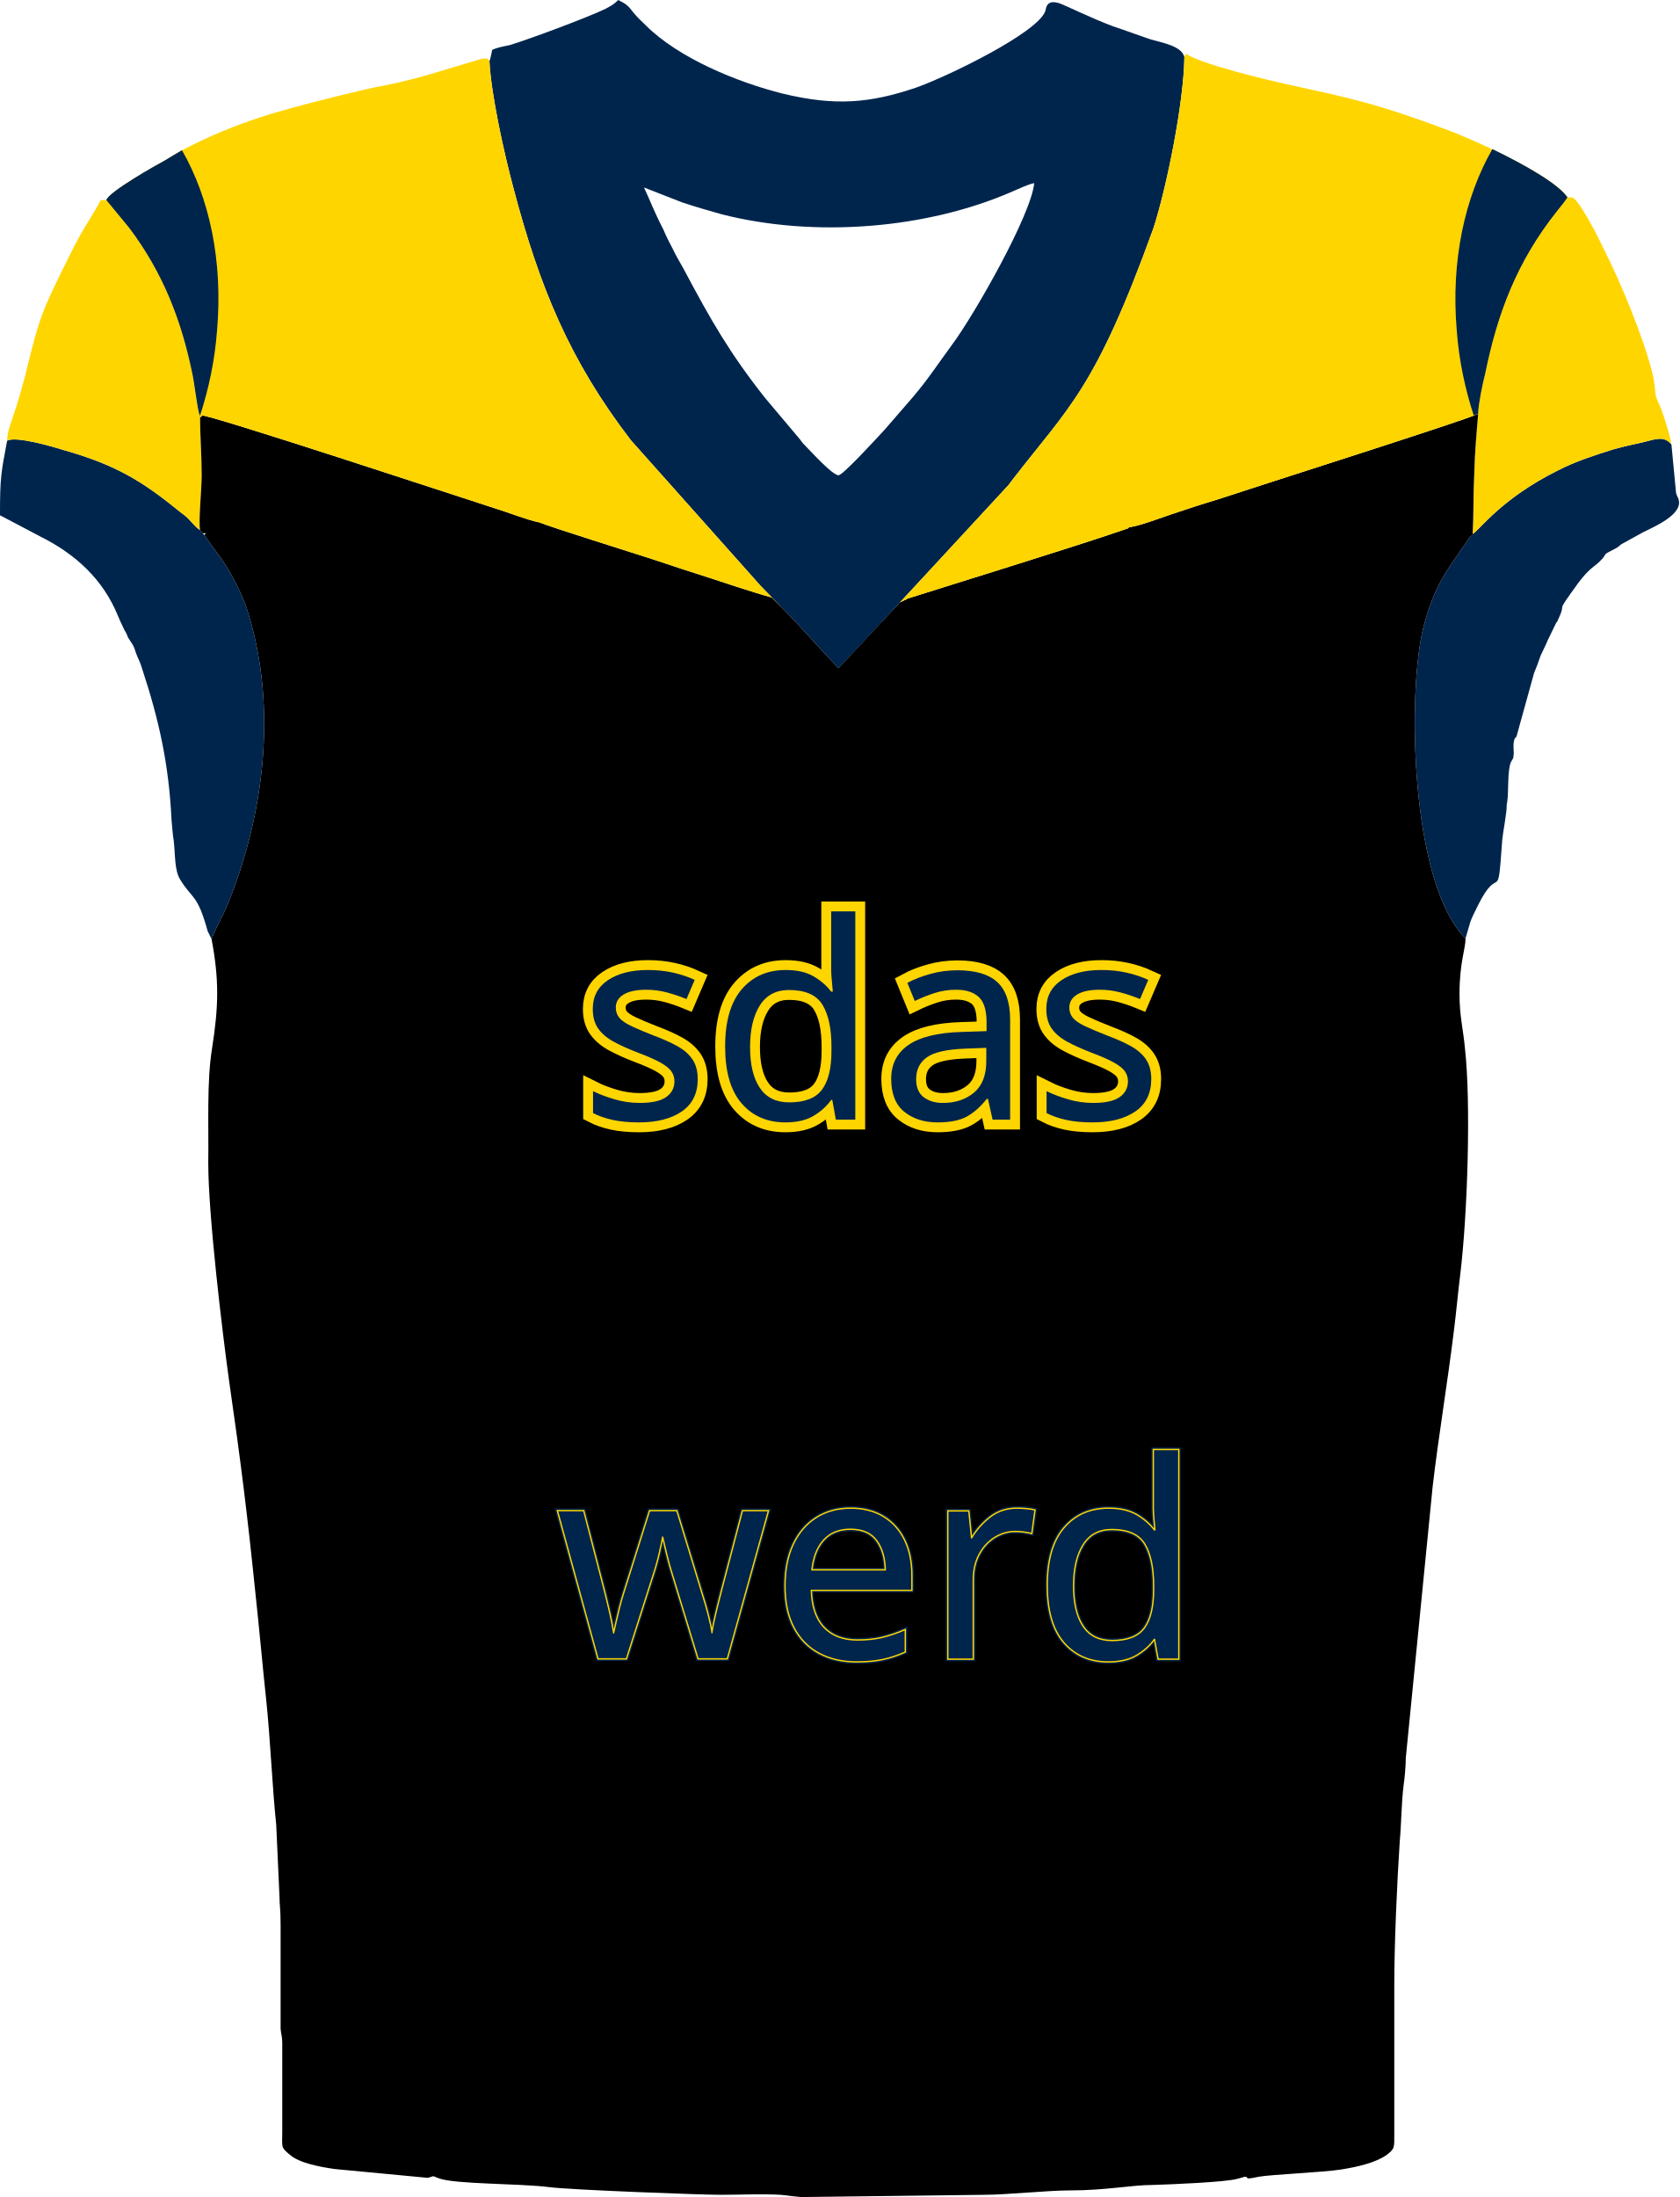
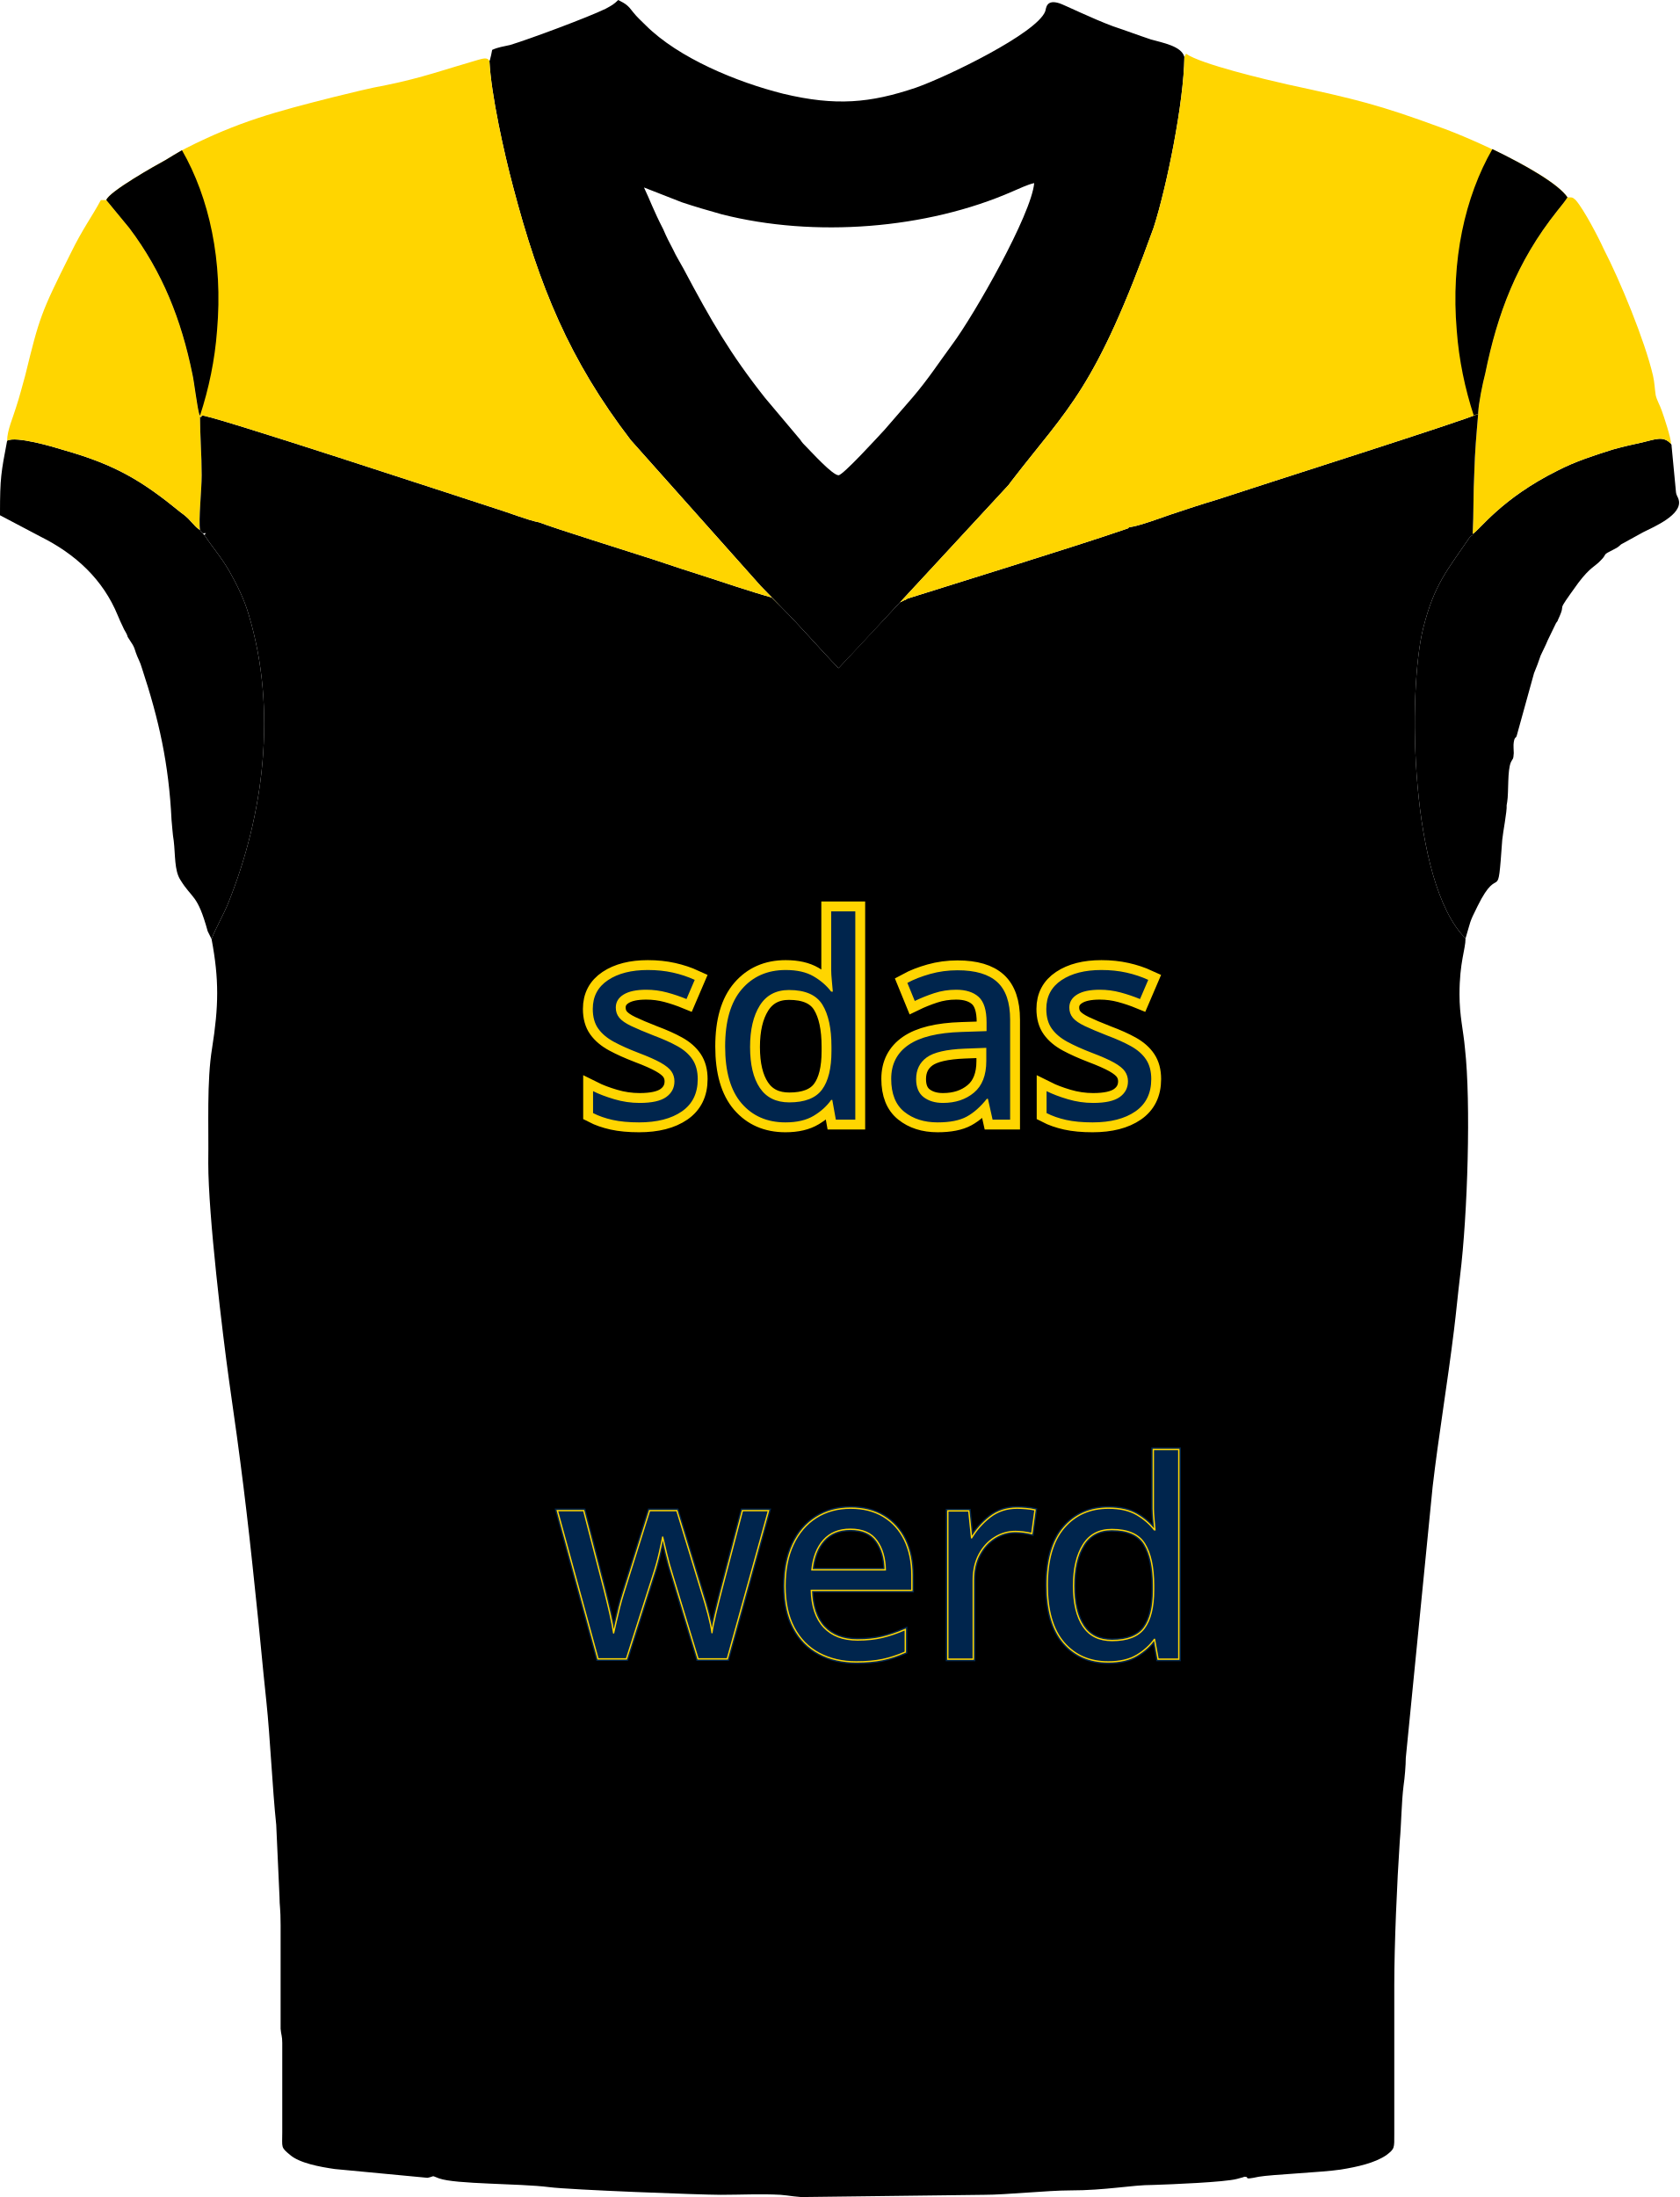
<svg xmlns="http://www.w3.org/2000/svg" xml:space="preserve" width="100%" height="100%" version="1.1" shape-rendering="geometricPrecision" text-rendering="geometricPrecision" image-rendering="optimizeQuality" fill-rule="evenodd" clip-rule="evenodd" viewBox="0 0 3064 4008" preserveAspectRatio="xMidYMid meet">
  <defs>
    <style data-fonts="true">@font-face { font-family: 'font_1'; src: url('http://127.0.0.1:8000/storage/fonts/5ZIyXfnllvfea2c03RF0XvhB4s9AbiJS5UuPNvgP') format('truetype'); }@font-face { font-family: 'font_2'; src: url('http://127.0.0.1:8000/storage/fonts/HiTBF8CNdPuu1yhMAdkdrafbOxzCEGWugdII81Rt') format('truetype'); }@font-face { font-family: 'font_3'; src: url('http://127.0.0.1:8000/storage/fonts/NTEl0gVIgAt3bQrdxmwPc3g1o1VAdu4adzElDKs8') format('truetype'); }</style>
    <clipPath id="clip-app-1777275689566">
-       <path fill="#000000" d="M365 760c0,35 3,70 3,107 0,26 -6,82 -3,100l3 4 2 2c6,0 7,-2 3,3 14,22 30,39 46,67 13,23 27,51 35,79 52,173 27,365 -37,524 -9,23 -23,46 -31,67 14,74 13,123 1,199 -10,61 -6,140 -7,210 0,95 26,311 38,397 21,145 33,241 48,387 7,64 13,133 20,198 7,66 11,159 18,225l6 132c0,16 2,20 2,51l0 189c1,12 3,13 3,26l0 163c0,28 -3,27 14,41 17,15 54,22 82,26l169 16c15,-3 5,-5 21,1 30,11 146,9 201,16 38,5 277,14 313,14 35,0 74,-2 109,0 15,1 33,5 47,4l325 -4c39,0 117,-8 155,-8 68,0 113,-10 153,-10 32,-1 131,-5 153,-11l11 -3c1,0 2,-1 2,-1 13,0 -6,7 27,0 23,-4 116,-8 149,-13 31,-5 62,-12 83,-26 16,-12 15,-13 15,-39l0 -272c0,-73 5,-188 10,-262 3,-33 3,-70 7,-102 2,-13 4,-37 4,-50l49 -495c11,-94 27,-188 39,-286 4,-32 7,-65 11,-98 14,-113 20,-317 9,-415 -3,-34 -10,-59 -10,-99 0,-59 11,-82 11,-102 -102,-102 -106,-453 -77,-567 20,-79 44,-105 82,-161l2 -3 3 -3 3 -2 0 -2c2,-37 1,-75 3,-112 1,-38 4,-71 7,-106l-3 0c-9,7 -409,134 -475,156 -27,8 -54,17 -81,26 -21,7 -57,21 -78,24l-2 2c-64,22 -135,44 -201,65l-201 63 -5 3 -1 0 -8 4c-53,57 -99,106 -112,120 -35,-36 -69,-76 -104,-111l-18 -18c-33,-9 -99,-31 -114,-36 -35,-11 -68,-22 -104,-34 -40,-13 -178,-56 -206,-67 -21,-4 -56,-18 -79,-25 -59,-19 -529,-174 -537,-170 -1,4 0,3 -3,2z" data-part-name="svg-part-3" class="svg-hoverable selected selected-svg-part" style="cursor: pointer; transition: 0.3s;" />
+       <path fill="#000000" d="M365 760c0,35 3,70 3,107 0,26 -6,82 -3,100l3 4 2 2c6,0 7,-2 3,3 14,22 30,39 46,67 13,23 27,51 35,79 52,173 27,365 -37,524 -9,23 -23,46 -31,67 14,74 13,123 1,199 -10,61 -6,140 -7,210 0,95 26,311 38,397 21,145 33,241 48,387 7,64 13,133 20,198 7,66 11,159 18,225l6 132c0,16 2,20 2,51l0 189c1,12 3,13 3,26l0 163c0,28 -3,27 14,41 17,15 54,22 82,26l169 16c15,-3 5,-5 21,1 30,11 146,9 201,16 38,5 277,14 313,14 35,0 74,-2 109,0 15,1 33,5 47,4l325 -4c39,0 117,-8 155,-8 68,0 113,-10 153,-10 32,-1 131,-5 153,-11l11 -3c1,0 2,-1 2,-1 13,0 -6,7 27,0 23,-4 116,-8 149,-13 31,-5 62,-12 83,-26 16,-12 15,-13 15,-39l0 -272c0,-73 5,-188 10,-262 3,-33 3,-70 7,-102 2,-13 4,-37 4,-50l49 -495c11,-94 27,-188 39,-286 4,-32 7,-65 11,-98 14,-113 20,-317 9,-415 -3,-34 -10,-59 -10,-99 0,-59 11,-82 11,-102 -102,-102 -106,-453 -77,-567 20,-79 44,-105 82,-161l2 -3 3 -3 3 -2 0 -2c2,-37 1,-75 3,-112 1,-38 4,-71 7,-106l-3 0c-9,7 -409,134 -475,156 -27,8 -54,17 -81,26 -21,7 -57,21 -78,24l-2 2c-64,22 -135,44 -201,65l-201 63 -5 3 -1 0 -8 4c-53,57 -99,106 -112,120 -35,-36 -69,-76 -104,-111l-18 -18c-33,-9 -99,-31 -114,-36 -35,-11 -68,-22 -104,-34 -40,-13 -178,-56 -206,-67 -21,-4 -56,-18 -79,-25 -59,-19 -529,-174 -537,-170 -1,4 0,3 -3,2z" data-part-name="svg-part-3" class="svg-hoverable selected-svg-part" style="cursor: pointer; transition: 0.3s;" />
    </clipPath>
    <clipPath id="clip-app-1777287727939">
-       <path fill="#000000" d="M365 760c0,35 3,70 3,107 0,26 -6,82 -3,100l3 4 2 2c6,0 7,-2 3,3 14,22 30,39 46,67 13,23 27,51 35,79 52,173 27,365 -37,524 -9,23 -23,46 -31,67 14,74 13,123 1,199 -10,61 -6,140 -7,210 0,95 26,311 38,397 21,145 33,241 48,387 7,64 13,133 20,198 7,66 11,159 18,225l6 132c0,16 2,20 2,51l0 189c1,12 3,13 3,26l0 163c0,28 -3,27 14,41 17,15 54,22 82,26l169 16c15,-3 5,-5 21,1 30,11 146,9 201,16 38,5 277,14 313,14 35,0 74,-2 109,0 15,1 33,5 47,4l325 -4c39,0 117,-8 155,-8 68,0 113,-10 153,-10 32,-1 131,-5 153,-11l11 -3c1,0 2,-1 2,-1 13,0 -6,7 27,0 23,-4 116,-8 149,-13 31,-5 62,-12 83,-26 16,-12 15,-13 15,-39l0 -272c0,-73 5,-188 10,-262 3,-33 3,-70 7,-102 2,-13 4,-37 4,-50l49 -495c11,-94 27,-188 39,-286 4,-32 7,-65 11,-98 14,-113 20,-317 9,-415 -3,-34 -10,-59 -10,-99 0,-59 11,-82 11,-102 -102,-102 -106,-453 -77,-567 20,-79 44,-105 82,-161l2 -3 3 -3 3 -2 0 -2c2,-37 1,-75 3,-112 1,-38 4,-71 7,-106l-3 0c-9,7 -409,134 -475,156 -27,8 -54,17 -81,26 -21,7 -57,21 -78,24l-2 2c-64,22 -135,44 -201,65l-201 63 -5 3 -1 0 -8 4c-53,57 -99,106 -112,120 -35,-36 -69,-76 -104,-111l-18 -18c-33,-9 -99,-31 -114,-36 -35,-11 -68,-22 -104,-34 -40,-13 -178,-56 -206,-67 -21,-4 -56,-18 -79,-25 -59,-19 -529,-174 -537,-170 -1,4 0,3 -3,2z" data-part-name="svg-part-3" class="svg-hoverable selected selected-svg-part" style="cursor: pointer; transition: 0.3s;" />
+       <path fill="#000000" d="M365 760c0,35 3,70 3,107 0,26 -6,82 -3,100l3 4 2 2c6,0 7,-2 3,3 14,22 30,39 46,67 13,23 27,51 35,79 52,173 27,365 -37,524 -9,23 -23,46 -31,67 14,74 13,123 1,199 -10,61 -6,140 -7,210 0,95 26,311 38,397 21,145 33,241 48,387 7,64 13,133 20,198 7,66 11,159 18,225l6 132c0,16 2,20 2,51l0 189c1,12 3,13 3,26l0 163c0,28 -3,27 14,41 17,15 54,22 82,26l169 16c15,-3 5,-5 21,1 30,11 146,9 201,16 38,5 277,14 313,14 35,0 74,-2 109,0 15,1 33,5 47,4l325 -4c39,0 117,-8 155,-8 68,0 113,-10 153,-10 32,-1 131,-5 153,-11l11 -3c1,0 2,-1 2,-1 13,0 -6,7 27,0 23,-4 116,-8 149,-13 31,-5 62,-12 83,-26 16,-12 15,-13 15,-39l0 -272c0,-73 5,-188 10,-262 3,-33 3,-70 7,-102 2,-13 4,-37 4,-50l49 -495c11,-94 27,-188 39,-286 4,-32 7,-65 11,-98 14,-113 20,-317 9,-415 -3,-34 -10,-59 -10,-99 0,-59 11,-82 11,-102 -102,-102 -106,-453 -77,-567 20,-79 44,-105 82,-161l2 -3 3 -3 3 -2 0 -2c2,-37 1,-75 3,-112 1,-38 4,-71 7,-106l-3 0c-9,7 -409,134 -475,156 -27,8 -54,17 -81,26 -21,7 -57,21 -78,24l-2 2c-64,22 -135,44 -201,65l-201 63 -5 3 -1 0 -8 4c-53,57 -99,106 -112,120 -35,-36 -69,-76 -104,-111l-18 -18c-33,-9 -99,-31 -114,-36 -35,-11 -68,-22 -104,-34 -40,-13 -178,-56 -206,-67 -21,-4 -56,-18 -79,-25 -59,-19 -529,-174 -537,-170 -1,4 0,3 -3,2z" data-part-name="svg-part-3" class="svg-hoverable selected-svg-part" style="cursor: pointer; transition: 0.3s;" />
    </clipPath>
  </defs>
  <g id="Layer_x0020_1">
-     <path fill="#00254D" d="M1530 867c-11,0 -49,-42 -58,-51 -6,-6 -8,-8 -12,-14l-64 -76c-64,-81 -98,-140 -149,-236 -7,-13 -13,-22 -19,-35 -7,-13 -12,-23 -18,-37 -18,-35 -24,-53 -35,-76l69 27c24,8 48,15 73,22 169,43 374,27 531,-42 12,-5 26,-12 39,-15 -5,57 -109,240 -150,295 -25,34 -43,62 -71,95l-52 60c-13,14 -76,83 -84,83zm-637 -756c3,62 27,169 43,229 48,183 103,317 215,463l237 266 38 39c35,35 69,75 104,111 35,-36 309,-333 310,-334l6 -8c104,-135 152,-165 259,-462 24,-75 55,-228 56,-311 -5,-20 -40,-26 -61,-32 -24,-8 -45,-16 -69,-24 -38,-14 -91,-40 -98,-42 -25,-8 -24,10 -26,15 -16,40 -179,119 -236,139 -83,28 -146,34 -242,11 -84,-21 -191,-65 -251,-125 -8,-8 -16,-15 -23,-24 -9,-12 -13,-15 -27,-22 -8,8 -12,10 -23,16 -33,16 -138,55 -174,66 -13,3 -22,4 -33,9 -1,5 -1,5 -2,10l-2 8c0,1 -1,2 -1,2z" id="svg-part-0" data-part-name="svg-part-0" class="svg-hoverable" style="cursor: pointer; transition: 0.3s;" />
-     <path fill="#00254D" d="M13 804c-11,58 -13,68 -13,132l0 4 74 39c64,32 114,78 141,144 3,7 5,12 9,20 3,8 7,11 9,19l9 14c3,5 4,9 6,15 3,9 8,17 11,28 31,94 49,174 54,277 1,9 2,27 4,38 3,25 1,54 12,71 22,36 31,25 50,94l7 14c8,-21 22,-44 31,-67 64,-159 89,-351 37,-524 -8,-28 -22,-56 -35,-79 -16,-28 -32,-45 -46,-67l-3 -3 -2 -2 -3 -4c-8,-5 -10,-9 -17,-16 -5,-6 -11,-11 -18,-16 -71,-58 -119,-87 -214,-114 -19,-6 -87,-26 -103,-17zm2674 170l0 2 -3 2 -3 3 -2 3c-38,56 -62,82 -82,161 -29,114 -25,465 77,567 10,-33 6,-27 22,-59 41,-83 36,5 45,-121 1,-12 9,-53 8,-63l1 -6c3,-18 0,-58 7,-73 4,-8 4,-3 5,-16 0,-5 -1,-15 0,-20 2,-12 4,-5 6,-14l31 -112c5,-12 8,-20 12,-32 4,-9 9,-18 13,-28l15 -31c1,-2 3,-3 4,-7 18,-38 -10,-2 37,-67 22,-29 30,-29 41,-41 13,-13 0,-8 24,-20 8,-4 7,-4 13,-9l40 -22c20,-10 72,-32 65,-59 -1,-5 -4,-7 -5,-14l-8 -84c0,-3 0,-2 -1,-4 -14,-16 -30,-8 -52,-3 -19,4 -36,8 -54,13 -35,11 -69,22 -100,38 -105,52 -144,110 -156,116z" id="svg-part-1" data-part-name="svg-part-1" class="svg-hoverable" style="cursor: pointer; transition: 0.3s;" />
+     <path fill="#000000" d="M1530 867c-11,0 -49,-42 -58,-51 -6,-6 -8,-8 -12,-14l-64 -76c-64,-81 -98,-140 -149,-236 -7,-13 -13,-22 -19,-35 -7,-13 -12,-23 -18,-37 -18,-35 -24,-53 -35,-76l69 27c24,8 48,15 73,22 169,43 374,27 531,-42 12,-5 26,-12 39,-15 -5,57 -109,240 -150,295 -25,34 -43,62 -71,95l-52 60c-13,14 -76,83 -84,83zm-637 -756c3,62 27,169 43,229 48,183 103,317 215,463l237 266 38 39c35,35 69,75 104,111 35,-36 309,-333 310,-334l6 -8c104,-135 152,-165 259,-462 24,-75 55,-228 56,-311 -5,-20 -40,-26 -61,-32 -24,-8 -45,-16 -69,-24 -38,-14 -91,-40 -98,-42 -25,-8 -24,10 -26,15 -16,40 -179,119 -236,139 -83,28 -146,34 -242,11 -84,-21 -191,-65 -251,-125 -8,-8 -16,-15 -23,-24 -9,-12 -13,-15 -27,-22 -8,8 -12,10 -23,16 -33,16 -138,55 -174,66 -13,3 -22,4 -33,9 -1,5 -1,5 -2,10l-2 8c0,1 -1,2 -1,2z" id="svg-part-0" data-part-name="svg-part-0" class="svg-hoverable selected" style="cursor: pointer; transition: 0.3s;" />
+     <path fill="#000000" d="M13 804c-11,58 -13,68 -13,132l0 4 74 39c64,32 114,78 141,144 3,7 5,12 9,20 3,8 7,11 9,19l9 14c3,5 4,9 6,15 3,9 8,17 11,28 31,94 49,174 54,277 1,9 2,27 4,38 3,25 1,54 12,71 22,36 31,25 50,94l7 14c8,-21 22,-44 31,-67 64,-159 89,-351 37,-524 -8,-28 -22,-56 -35,-79 -16,-28 -32,-45 -46,-67l-3 -3 -2 -2 -3 -4c-8,-5 -10,-9 -17,-16 -5,-6 -11,-11 -18,-16 -71,-58 -119,-87 -214,-114 -19,-6 -87,-26 -103,-17zm2674 170l0 2 -3 2 -3 3 -2 3c-38,56 -62,82 -82,161 -29,114 -25,465 77,567 10,-33 6,-27 22,-59 41,-83 36,5 45,-121 1,-12 9,-53 8,-63l1 -6c3,-18 0,-58 7,-73 4,-8 4,-3 5,-16 0,-5 -1,-15 0,-20 2,-12 4,-5 6,-14l31 -112c5,-12 8,-20 12,-32 4,-9 9,-18 13,-28l15 -31c1,-2 3,-3 4,-7 18,-38 -10,-2 37,-67 22,-29 30,-29 41,-41 13,-13 0,-8 24,-20 8,-4 7,-4 13,-9l40 -22c20,-10 72,-32 65,-59 -1,-5 -4,-7 -5,-14l-8 -84c0,-3 0,-2 -1,-4 -14,-16 -30,-8 -52,-3 -19,4 -36,8 -54,13 -35,11 -69,22 -100,38 -105,52 -144,110 -156,116z" id="svg-part-1" data-part-name="svg-part-1" class="svg-hoverable" style="cursor: pointer; transition: 0.3s;" />
    <path fill="#FFD500" d="M13 804c16,-9 84,11 103,17 95,27 143,56 214,114 7,5 13,10 18,16 7,7 9,11 17,16 -3,-18 3,-74 3,-100 0,-37 -3,-72 -3,-107 -4,-6 -11,-65 -14,-78 -20,-98 -54,-185 -115,-266l-42 -51 -10 0c-16,30 -33,52 -55,97 -55,110 -57,117 -83,223 -6,21 -10,38 -17,59 -5,17 -16,41 -16,60zm2697 -123c-5,19 -12,54 -13,72l0 3c-3,35 -6,68 -7,106 -2,37 -1,75 -3,112 12,-6 51,-64 156,-116 31,-16 65,-27 100,-38 18,-5 35,-9 54,-13 22,-5 38,-13 52,3 0,-11 -13,-50 -17,-61 -3,-9 -9,-19 -11,-28 -2,-13 -2,-23 -5,-36 -15,-64 -60,-173 -90,-231 -9,-20 -36,-72 -51,-89 -6,-5 -5,-5 -15,-5 -5,8 -12,16 -19,25 -74,93 -109,188 -131,296z" id="svg-part-2" data-part-name="svg-part-2" class="svg-hoverable" style="cursor: pointer; transition: 0.3s;" />
-     <path fill="#000000" d="M365 760c0,35 3,70 3,107 0,26 -6,82 -3,100l3 4 2 2c6,0 7,-2 3,3 14,22 30,39 46,67 13,23 27,51 35,79 52,173 27,365 -37,524 -9,23 -23,46 -31,67 14,74 13,123 1,199 -10,61 -6,140 -7,210 0,95 26,311 38,397 21,145 33,241 48,387 7,64 13,133 20,198 7,66 11,159 18,225l6 132c0,16 2,20 2,51l0 189c1,12 3,13 3,26l0 163c0,28 -3,27 14,41 17,15 54,22 82,26l169 16c15,-3 5,-5 21,1 30,11 146,9 201,16 38,5 277,14 313,14 35,0 74,-2 109,0 15,1 33,5 47,4l325 -4c39,0 117,-8 155,-8 68,0 113,-10 153,-10 32,-1 131,-5 153,-11l11 -3c1,0 2,-1 2,-1 13,0 -6,7 27,0 23,-4 116,-8 149,-13 31,-5 62,-12 83,-26 16,-12 15,-13 15,-39l0 -272c0,-73 5,-188 10,-262 3,-33 3,-70 7,-102 2,-13 4,-37 4,-50l49 -495c11,-94 27,-188 39,-286 4,-32 7,-65 11,-98 14,-113 20,-317 9,-415 -3,-34 -10,-59 -10,-99 0,-59 11,-82 11,-102 -102,-102 -106,-453 -77,-567 20,-79 44,-105 82,-161l2 -3 3 -3 3 -2 0 -2c2,-37 1,-75 3,-112 1,-38 4,-71 7,-106l-3 0c-9,7 -409,134 -475,156 -27,8 -54,17 -81,26 -21,7 -57,21 -78,24l-2 2c-64,22 -135,44 -201,65l-201 63 -5 3 -1 0 -8 4c-53,57 -99,106 -112,120 -35,-36 -69,-76 -104,-111l-18 -18c-33,-9 -99,-31 -114,-36 -35,-11 -68,-22 -104,-34 -40,-13 -178,-56 -206,-67 -21,-4 -56,-18 -79,-25 -59,-19 -529,-174 -537,-170 -1,4 0,3 -3,2z" id="svg-part-3" data-part-name="svg-part-3" class="svg-hoverable selected selected-svg-part" style="cursor: pointer; transition: 0.3s;" />
+     <path fill="#000000" d="M365 760c0,35 3,70 3,107 0,26 -6,82 -3,100l3 4 2 2c6,0 7,-2 3,3 14,22 30,39 46,67 13,23 27,51 35,79 52,173 27,365 -37,524 -9,23 -23,46 -31,67 14,74 13,123 1,199 -10,61 -6,140 -7,210 0,95 26,311 38,397 21,145 33,241 48,387 7,64 13,133 20,198 7,66 11,159 18,225l6 132c0,16 2,20 2,51l0 189c1,12 3,13 3,26l0 163c0,28 -3,27 14,41 17,15 54,22 82,26l169 16c15,-3 5,-5 21,1 30,11 146,9 201,16 38,5 277,14 313,14 35,0 74,-2 109,0 15,1 33,5 47,4l325 -4c39,0 117,-8 155,-8 68,0 113,-10 153,-10 32,-1 131,-5 153,-11l11 -3c1,0 2,-1 2,-1 13,0 -6,7 27,0 23,-4 116,-8 149,-13 31,-5 62,-12 83,-26 16,-12 15,-13 15,-39l0 -272c0,-73 5,-188 10,-262 3,-33 3,-70 7,-102 2,-13 4,-37 4,-50l49 -495c11,-94 27,-188 39,-286 4,-32 7,-65 11,-98 14,-113 20,-317 9,-415 -3,-34 -10,-59 -10,-99 0,-59 11,-82 11,-102 -102,-102 -106,-453 -77,-567 20,-79 44,-105 82,-161l2 -3 3 -3 3 -2 0 -2c2,-37 1,-75 3,-112 1,-38 4,-71 7,-106l-3 0c-9,7 -409,134 -475,156 -27,8 -54,17 -81,26 -21,7 -57,21 -78,24l-2 2c-64,22 -135,44 -201,65l-201 63 -5 3 -1 0 -8 4c-53,57 -99,106 -112,120 -35,-36 -69,-76 -104,-111l-18 -18c-33,-9 -99,-31 -114,-36 -35,-11 -68,-22 -104,-34 -40,-13 -178,-56 -206,-67 -21,-4 -56,-18 -79,-25 -59,-19 -529,-174 -537,-170 -1,4 0,3 -3,2z" id="svg-part-3" data-part-name="svg-part-3" class="svg-hoverable selected-svg-part" style="cursor: pointer; transition: 0.3s;" />
    <path fill="#FFD500" d="M2860 360c-27,-41 -174,-107 -230,-127 -114,-42 -156,-52 -281,-79 -40,-9 -158,-37 -185,-56l-3 6c-1,83 -32,236 -56,311 -107,297 -155,327 -259,462l-6 8c0,0 -109,118 -198,214l8 -4 1 0 5 -3 201 -63c66,-21 137,-43 201,-65l2 -2c21,-3 57,-17 78,-24 27,-9 54,-18 81,-26 66,-22 466,-149 475,-156l3 0 0 -3c1,-18 8,-53 13,-72 22,-108 57,-203 131,-296 7,-9 14,-17 19,-25zm-1967 -249c-4,-7 -12,-4 -20,-2 -59,17 -103,33 -167,46 -33,6 -64,14 -97,22 -107,27 -174,45 -269,93 -14,7 -24,14 -38,22 -15,8 -104,58 -108,73l42 51c61,81 95,168 115,266 3,13 10,72 14,78 3,1 2,2 3,-2 8,-4 478,151 537,170 23,7 58,21 79,25 28,11 166,54 206,67 36,12 69,23 104,34 15,5 81,27 114,36l18 18 -38 -39 -237 -266c-112,-146 -167,-280 -215,-463 -16,-60 -40,-167 -43,-229z" id="svg-part-4" data-part-name="svg-part-4" class="svg-hoverable" style="cursor: pointer; transition: 0.3s;" />
-     <path fill="#00254D" d="M2860 360c-17,-25 -79,-60 -137,-88 -50,87 -76,203 -65,331 4,54 15,106 31,155 2,-1 4,-2 5,-2l3 0 0 -3c1,-18 8,-53 13,-72 22,-108 57,-203 131,-296 7,-9 14,-17 19,-25zm-2528 -86c50,87 75,202 64,329 -4,54 -15,106 -31,155l-1 -1c-4,-12 -10,-63 -13,-75 -20,-98 -54,-185 -115,-266l-42 -51c4,-15 93,-65 108,-73 11,-7 20,-12 30,-18z" id="svg-part-5" data-part-name="svg-part-5" class="svg-hoverable" style="cursor: pointer; transition: 0.3s;" />
+     <path fill="#000000" d="M2860 360c-17,-25 -79,-60 -137,-88 -50,87 -76,203 -65,331 4,54 15,106 31,155 2,-1 4,-2 5,-2l3 0 0 -3c1,-18 8,-53 13,-72 22,-108 57,-203 131,-296 7,-9 14,-17 19,-25zm-2528 -86c50,87 75,202 64,329 -4,54 -15,106 -31,155l-1 -1c-4,-12 -10,-63 -13,-75 -20,-98 -54,-185 -115,-266l-42 -51c4,-15 93,-65 108,-73 11,-7 20,-12 30,-18z" id="svg-part-5" data-part-name="svg-part-5" class="svg-hoverable" style="cursor: pointer; transition: 0.3s;" />
  </g>
  <g id="mascot-overlay-group" />
  <g id="app-group-app-1777275689566" clip-path="url(#clip-app-1777275689566)">
-     <text data-outline-for="app-1777275689566" x="1589.58" y="1869.08" font-size="500" text-anchor="middle" dominant-baseline="middle" paint-order="stroke fill" stroke-linejoin="miter" letter-spacing="0px" fill="#00254D" stroke="#00254D" stroke-width="33" style="font-family: font_2; letter-spacing: 0px; pointer-events: none; filter: none;">sdas</text>
-     <text id="app-1777275689566" x="1589.58" y="1869.08" font-size="500" fill="#00254D" stroke="#FFD500" stroke-width="36" text-anchor="middle" dominant-baseline="middle" paint-order="stroke fill" stroke-linejoin="miter" letter-spacing="0px" style="font-family: font_2; cursor: move; letter-spacing: 0px; filter: none;">sdas</text>
+     <text data-outline-for="app-1777275689566" x="1589.58" y="1869.08" font-size="500" text-anchor="middle" dominant-baseline="middle" paint-order="stroke fill" stroke-linejoin="miter" letter-spacing="0px" font-family="font_2" fill="#00254D" stroke="#00254D" stroke-width="33" style="font-family: font_2; letter-spacing: 0px; pointer-events: none; filter: none;">sdas</text>
+     <text id="app-1777275689566" data-type="teamname" font-family="font_2" x="1589.58" y="1869.08" font-size="500" fill="#00254D" stroke="#FFD500" stroke-width="36" text-anchor="middle" dominant-baseline="middle" paint-order="stroke fill" stroke-linejoin="miter" letter-spacing="0px" style="font-family: font_2; cursor: move; letter-spacing: 0px; filter: none;">sdas</text>
  </g>
  <g id="app-group-app-1777287727939" clip-path="url(#clip-app-1777287727939)">
-     <text data-outline-for="app-1777287727939" x="1602.58" y="2852.08" font-size="500" text-anchor="middle" dominant-baseline="middle" paint-order="stroke fill" stroke-linejoin="miter" fill="#00254D" stroke="#00254D" stroke-width="10" style="font-family: font_2; letter-spacing: 0px; pointer-events: none; filter: none;">werd</text>
-     <text id="app-1777287727939" x="1602.58" y="2852.08" font-size="500" fill="#00254D" stroke="#FFD500" stroke-width="5" text-anchor="middle" dominant-baseline="middle" paint-order="stroke fill" stroke-linejoin="miter" style="font-family: font_2; cursor: move;">werd</text>
+     <text data-outline-for="app-1777287727939" x="1602.58" y="2852.08" font-size="500" text-anchor="middle" dominant-baseline="middle" paint-order="stroke fill" stroke-linejoin="miter" font-family="font_2" fill="#00254D" stroke="#00254D" stroke-width="10" style="font-family: font_2; letter-spacing: 0px; pointer-events: none; filter: none;">werd</text>
+     <text id="app-1777287727939" data-type="teamname" font-family="font_2" x="1602.58" y="2852.08" font-size="500" fill="#00254D" stroke="#FFD500" stroke-width="5" text-anchor="middle" dominant-baseline="middle" paint-order="stroke fill" stroke-linejoin="miter" style="font-family: font_2; cursor: move; filter: none;">werd</text>
  </g>
</svg>
